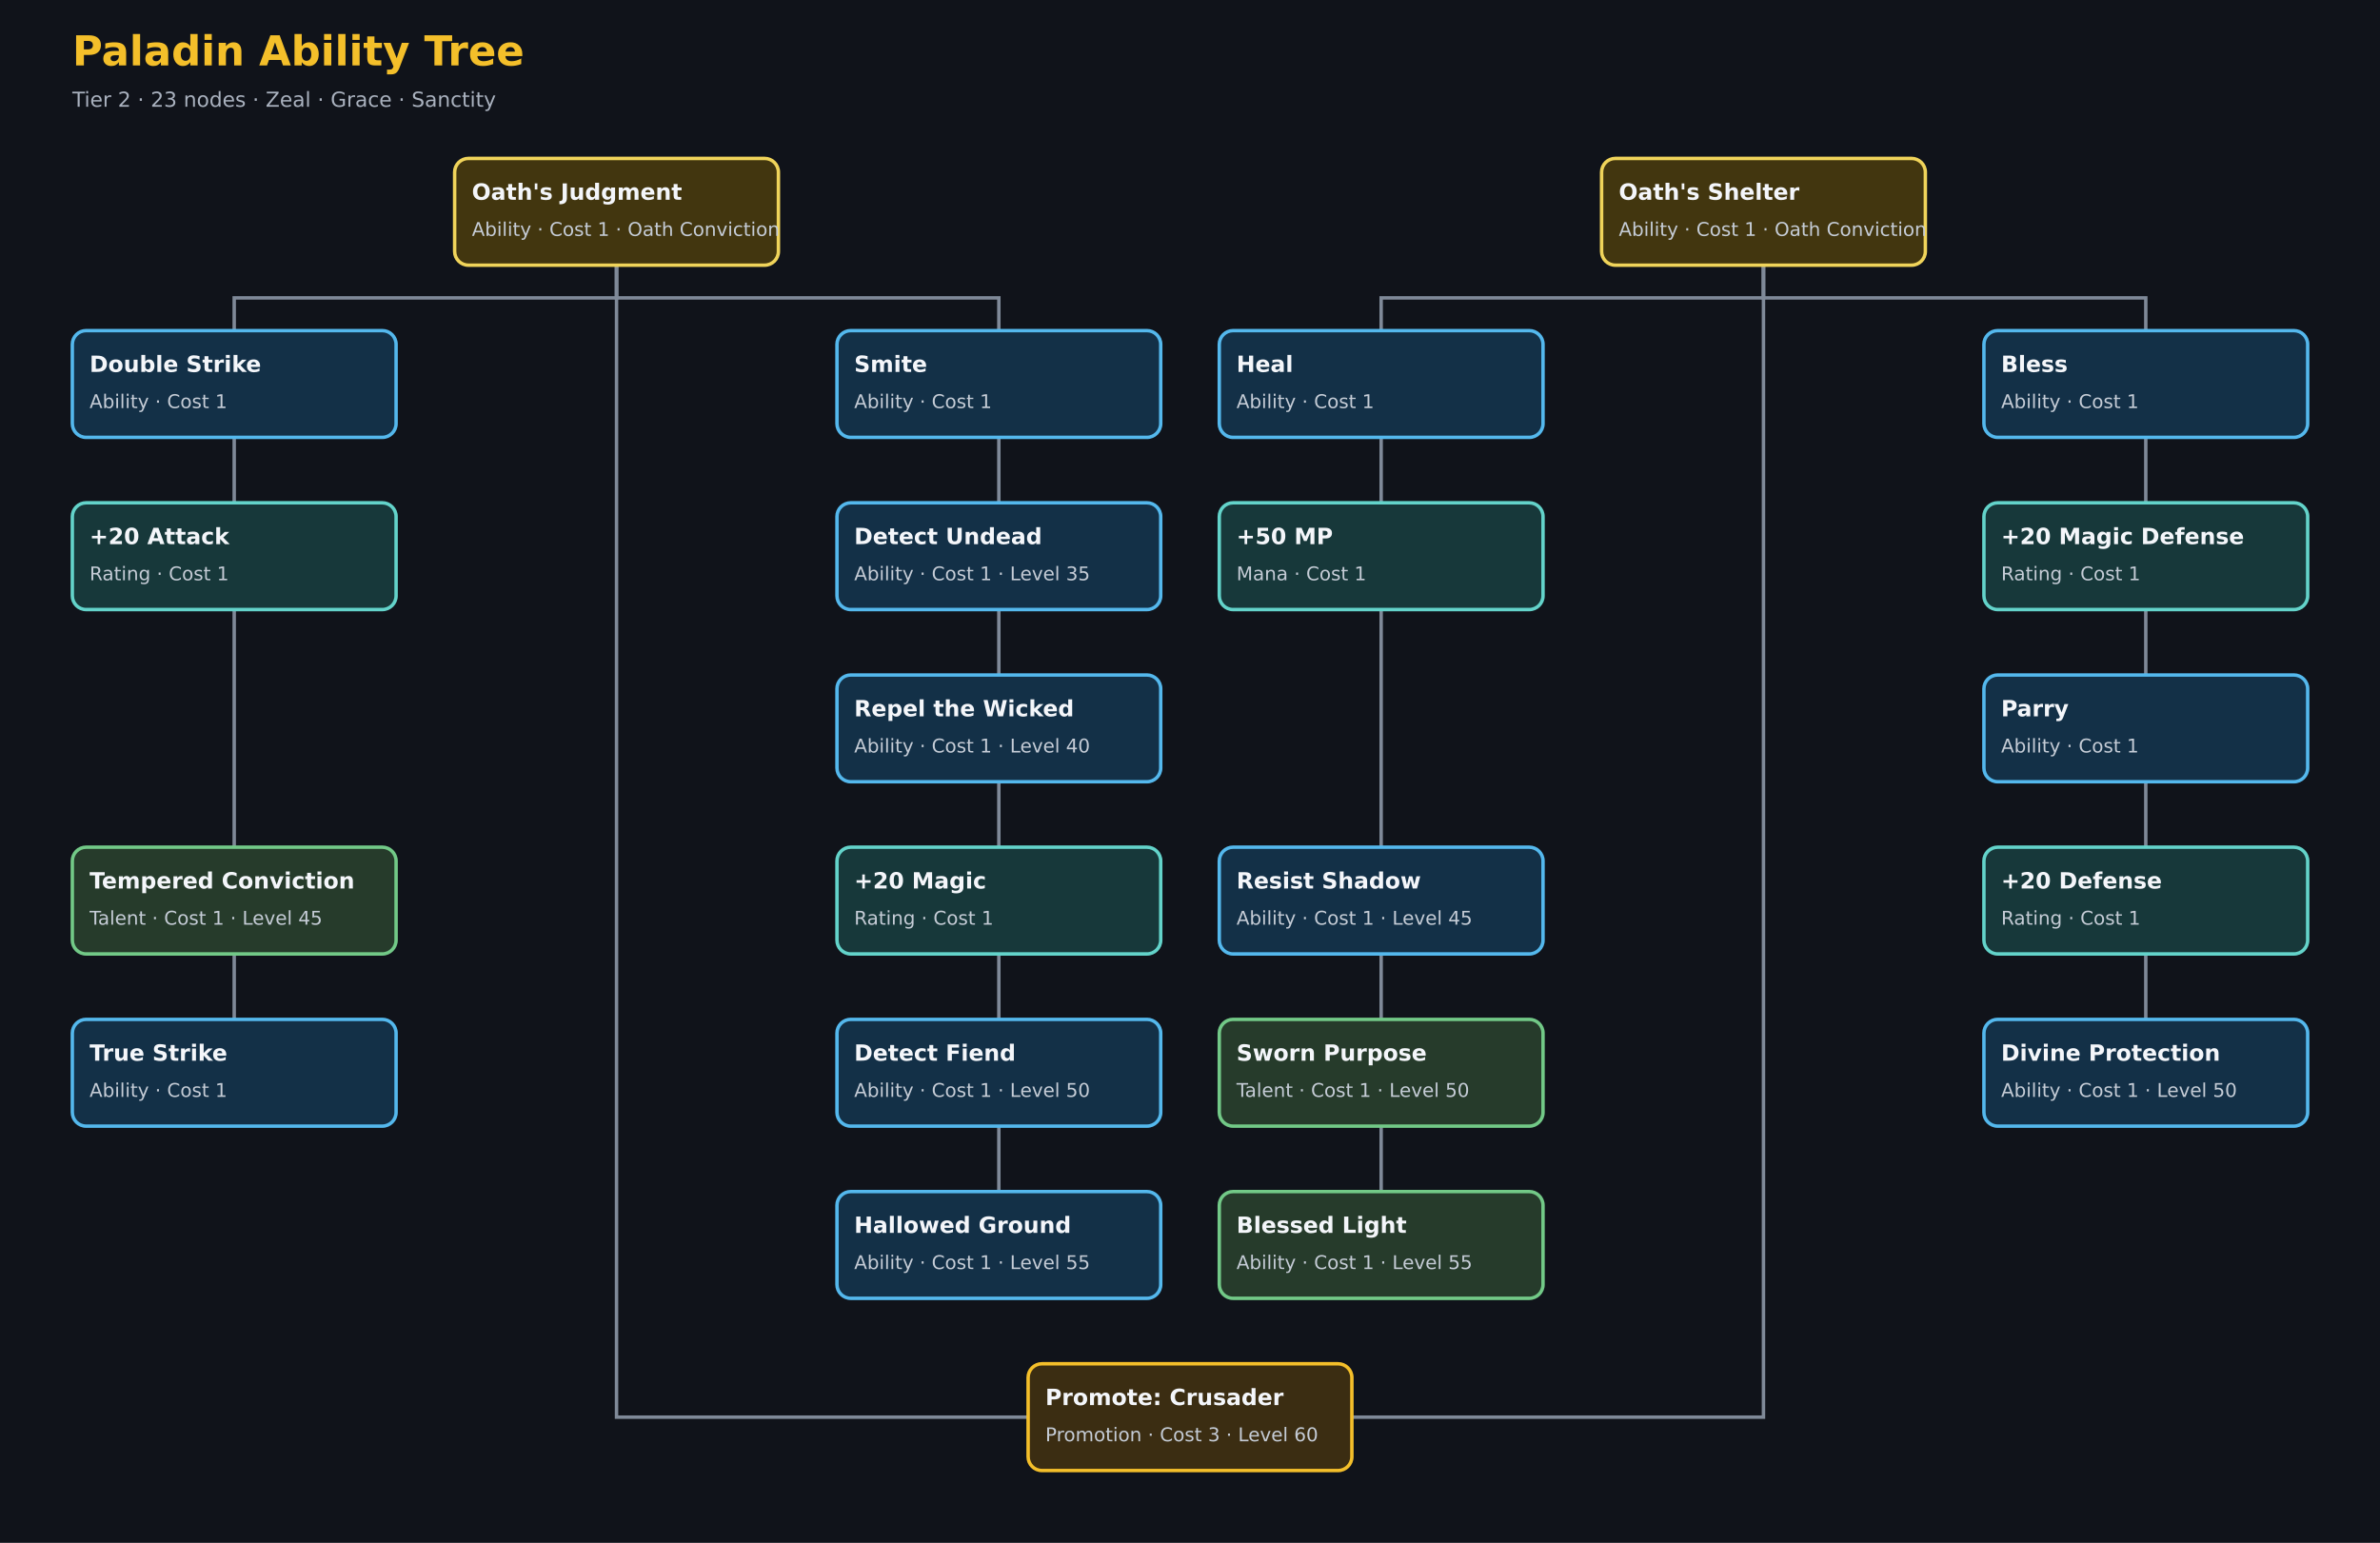
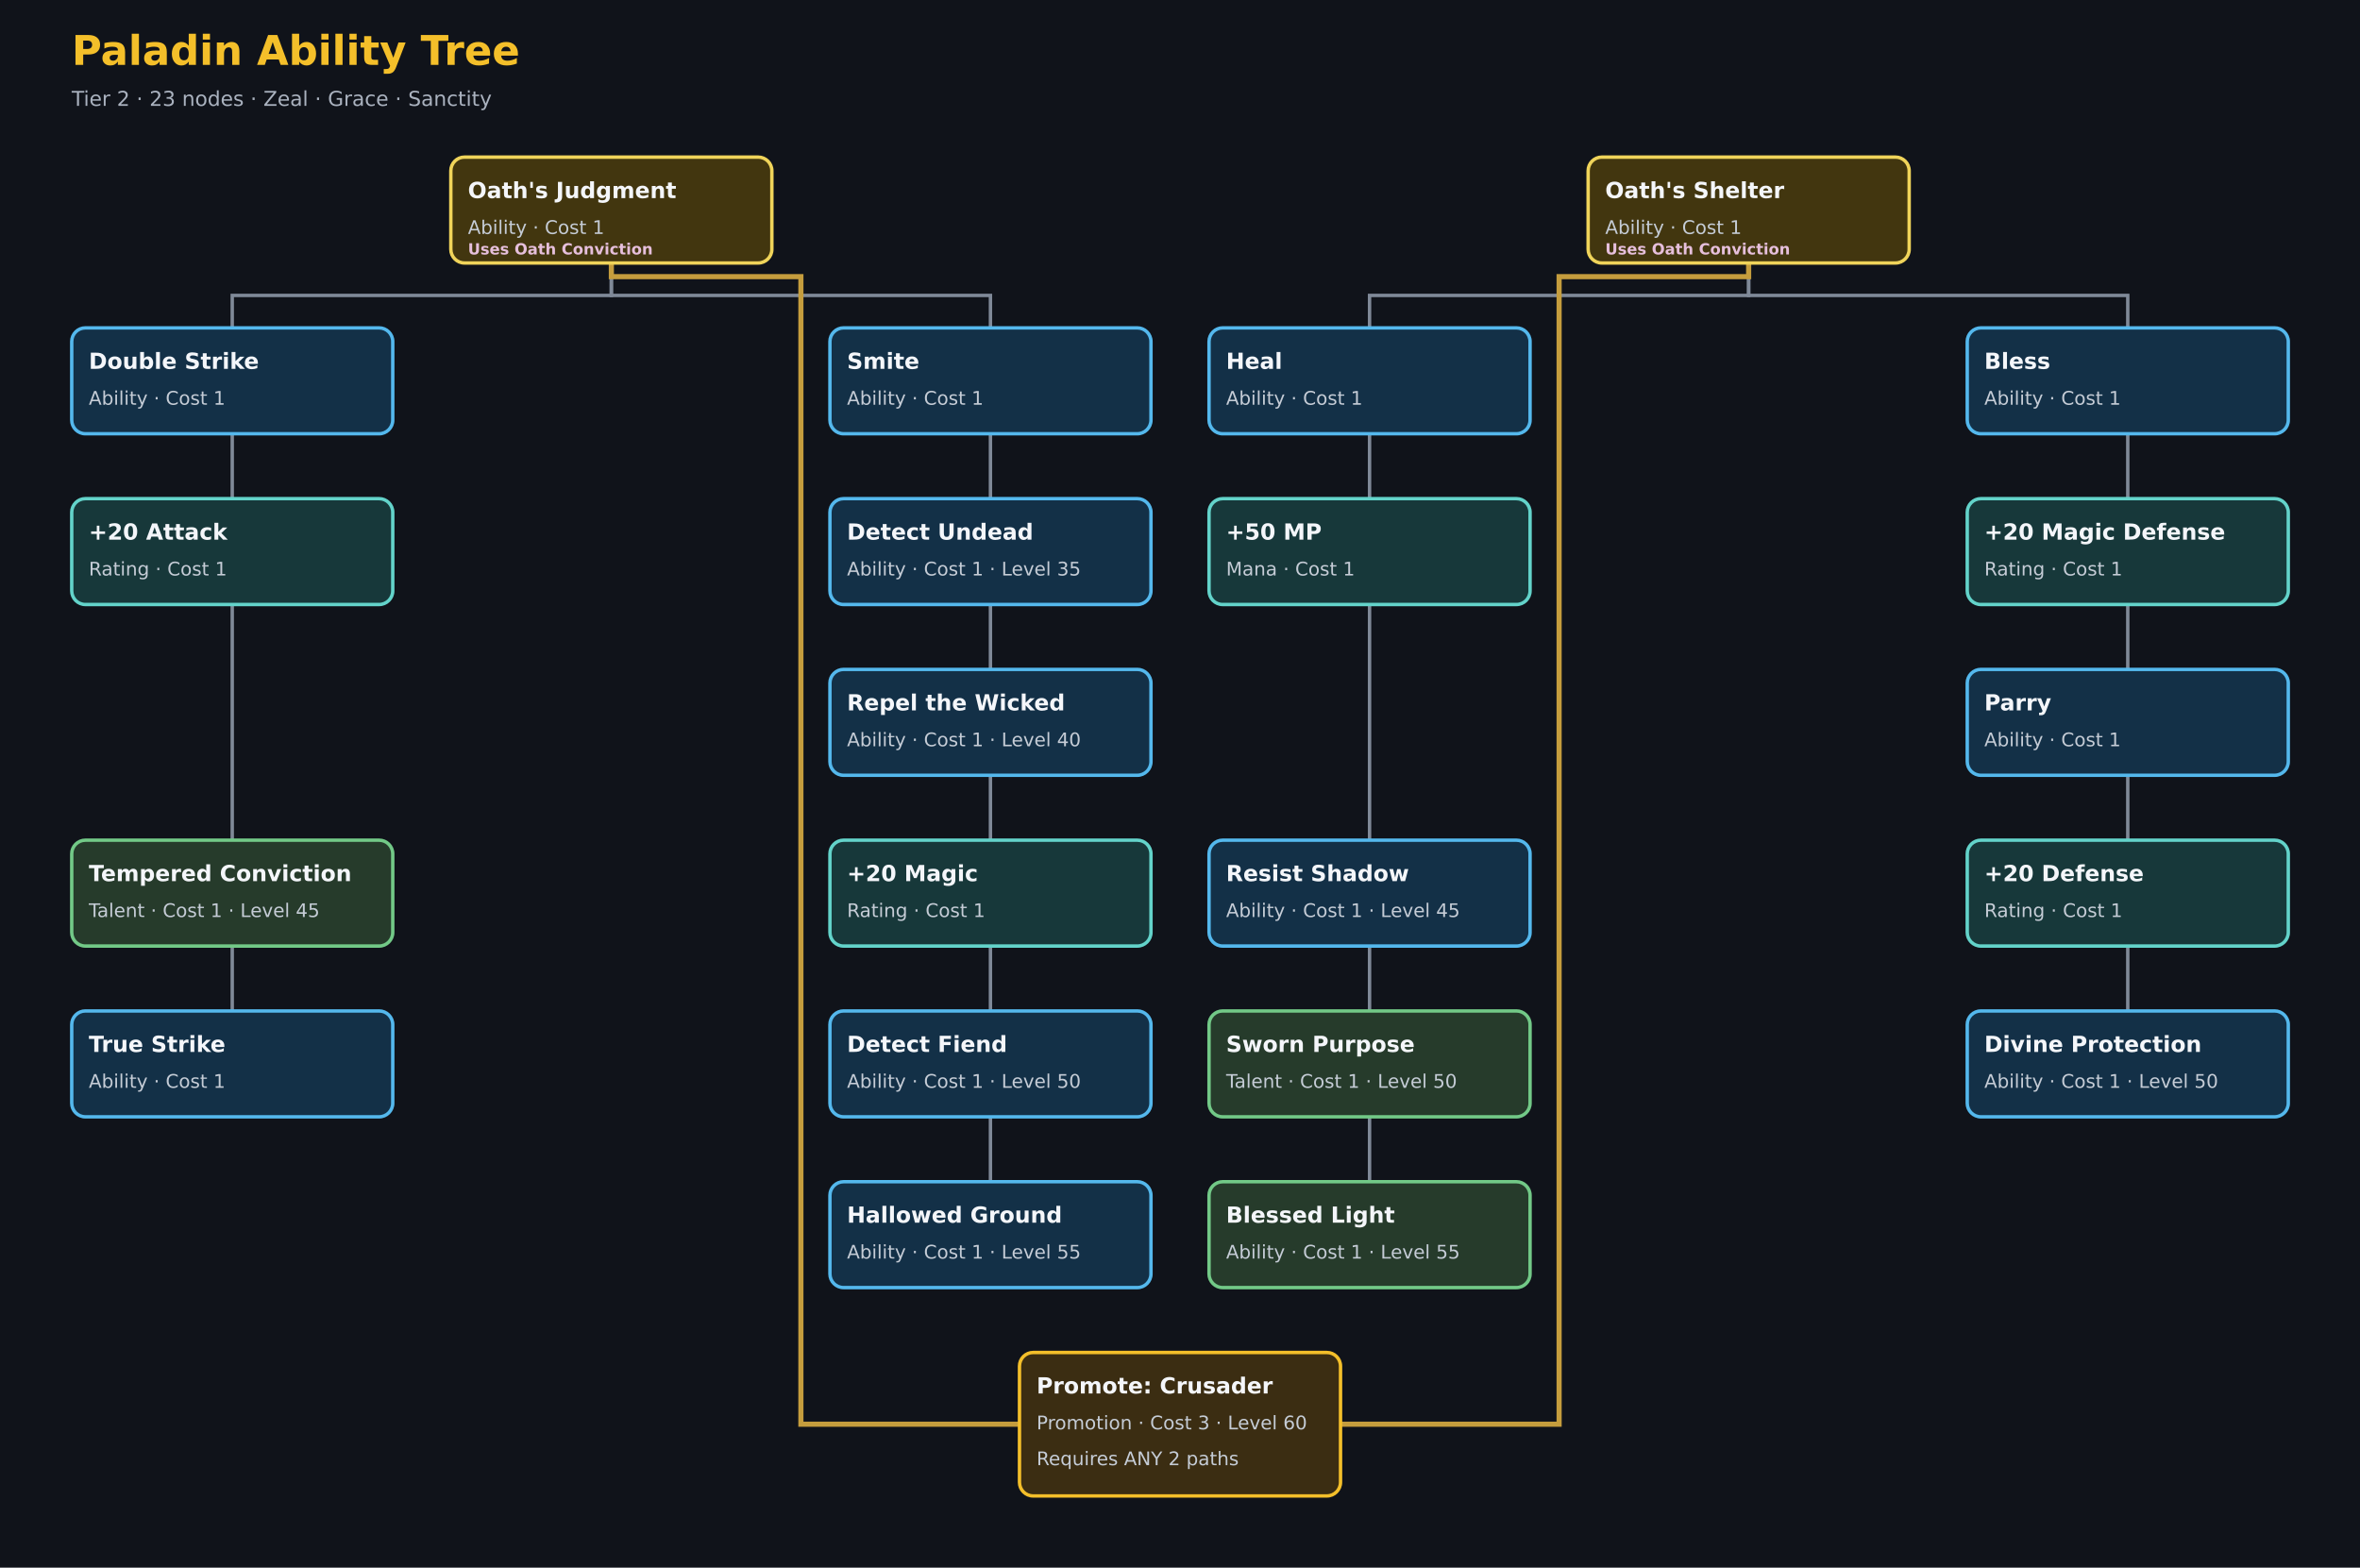
- <svg xmlns="http://www.w3.org/2000/svg" width="1382" height="896" viewBox="0 0 1382 896">
+ <svg xmlns="http://www.w3.org/2000/svg" width="1382" height="918" viewBox="0 0 1382 918">
  <style>
text{font-family:DejaVu Sans,Arial,sans-serif}
.title{fill:#f4bf2a;font-size:24px;font-weight:700}
.meta{fill:#aab2bf;font-size:12px}
.name{fill:#f4f6fa;font-size:13px;font-weight:700}
.detail{fill:#c5ccd6;font-size:11px}
+ .resource{fill:#e6bfdc;font-size:9px;font-weight:700}
.edge{fill:none;stroke:#7f8998;stroke-width:2}
+ .promotion-edge{fill:none;stroke:#c59d3d;stroke-width:3}
</style>
-   <rect width="1382" height="896" fill="#10131a" />
+   <rect width="1382" height="918" fill="#10131a" />
  <text class="title" x="42" y="38">Paladin Ability Tree</text>
  <text class="meta" x="42" y="62">Tier 2 · 23 nodes · Zeal · Grace · Sanctity</text>
  <path class="edge" d="M 358.0 123.0 V 173.0 H 136.0 V 223.0" />
  <path class="edge" d="M 136.0 223.0 V 273.0 H 136.0 V 323.0" />
  <path class="edge" d="M 136.0 323.0 V 423.0 H 136.0 V 523.0" />
  <path class="edge" d="M 136.0 523.0 V 573.0 H 136.0 V 623.0" />
  <path class="edge" d="M 358.0 123.0 V 173.0 H 580.0 V 223.0" />
  <path class="edge" d="M 580.0 223.0 V 273.0 H 580.0 V 323.0" />
  <path class="edge" d="M 580.0 323.0 V 373.0 H 580.0 V 423.0" />
  <path class="edge" d="M 580.0 423.0 V 473.0 H 580.0 V 523.0" />
  <path class="edge" d="M 580.0 623.0 V 673.0 H 580.0 V 723.0" />
  <path class="edge" d="M 580.0 523.0 V 573.0 H 580.0 V 623.0" />
  <path class="edge" d="M 1024.0 123.0 V 173.0 H 802.0 V 223.0" />
  <path class="edge" d="M 802.0 223.0 V 273.0 H 802.0 V 323.0" />
  <path class="edge" d="M 802.0 523.0 V 573.0 H 802.0 V 623.0" />
  <path class="edge" d="M 802.0 623.0 V 673.0 H 802.0 V 723.0" />
  <path class="edge" d="M 1024.0 123.0 V 173.0 H 1246.0 V 223.0" />
  <path class="edge" d="M 1246.0 223.0 V 273.0 H 1246.0 V 323.0" />
  <path class="edge" d="M 1246.0 523.0 V 573.0 H 1246.0 V 623.0" />
  <path class="edge" d="M 1246.0 423.0 V 473.0 H 1246.0 V 523.0" />
  <path class="edge" d="M 802.0 323.0 V 423.0 H 802.0 V 523.0" />
  <path class="edge" d="M 1246.0 323.0 V 373.0 H 1246.0 V 423.0" />
-   <path class="edge" d="M 358.0 123.0 V 823.0 H 691.0 V 823.0" />
-   <path class="edge" d="M 1024.0 123.0 V 823.0 H 691.0 V 823.0" />
+   <path class="promotion-edge" d="M 358.0 154.0 V 162.0 H 469.0 V 834.0 H 597.0" />
+   <path class="promotion-edge" d="M 1024.0 154.0 V 162.0 H 913.0 V 834.0 H 785.0" />
  <rect x="264.0" y="92.0" width="188" height="62" rx="8" fill="#42360f" stroke="#f0d45a" stroke-width="2" />
  <text class="name" x="274.0" y="116.0">Oath's Judgment</text>
-   <text class="detail" x="274.0" y="137.0">Ability · Cost 1 · Oath Conviction</text>
+   <text class="detail" x="274.0" y="137.0">Ability · Cost 1</text>
+   <text class="resource" x="274.0" y="149.0">Uses Oath Conviction</text>
  <rect x="42.0" y="192.0" width="188" height="62" rx="8" fill="#133047" stroke="#54b8ed" stroke-width="2" />
  <text class="name" x="52.0" y="216.0">Double Strike</text>
  <text class="detail" x="52.0" y="237.0">Ability · Cost 1</text>
  <rect x="42.0" y="292.0" width="188" height="62" rx="8" fill="#17383a" stroke="#63d3ca" stroke-width="2" />
  <text class="name" x="52.0" y="316.0">+20 Attack</text>
  <text class="detail" x="52.0" y="337.0">Rating · Cost 1</text>
  <rect x="42.0" y="492.0" width="188" height="62" rx="8" fill="#263b2b" stroke="#72c987" stroke-width="2" />
  <text class="name" x="52.0" y="516.0">Tempered Conviction</text>
  <text class="detail" x="52.0" y="537.0">Talent · Cost 1 · Level 45</text>
  <rect x="42.0" y="592.0" width="188" height="62" rx="8" fill="#133047" stroke="#54b8ed" stroke-width="2" />
  <text class="name" x="52.0" y="616.0">True Strike</text>
  <text class="detail" x="52.0" y="637.0">Ability · Cost 1</text>
  <rect x="486.0" y="192.0" width="188" height="62" rx="8" fill="#133047" stroke="#54b8ed" stroke-width="2" />
  <text class="name" x="496.0" y="216.0">Smite</text>
  <text class="detail" x="496.0" y="237.0">Ability · Cost 1</text>
  <rect x="486.0" y="292.0" width="188" height="62" rx="8" fill="#133047" stroke="#54b8ed" stroke-width="2" />
  <text class="name" x="496.0" y="316.0">Detect Undead</text>
  <text class="detail" x="496.0" y="337.0">Ability · Cost 1 · Level 35</text>
  <rect x="486.0" y="392.0" width="188" height="62" rx="8" fill="#133047" stroke="#54b8ed" stroke-width="2" />
  <text class="name" x="496.0" y="416.0">Repel the Wicked</text>
  <text class="detail" x="496.0" y="437.0">Ability · Cost 1 · Level 40</text>
  <rect x="486.0" y="492.0" width="188" height="62" rx="8" fill="#17383a" stroke="#63d3ca" stroke-width="2" />
  <text class="name" x="496.0" y="516.0">+20 Magic</text>
  <text class="detail" x="496.0" y="537.0">Rating · Cost 1</text>
  <rect x="486.0" y="692.0" width="188" height="62" rx="8" fill="#133047" stroke="#54b8ed" stroke-width="2" />
  <text class="name" x="496.0" y="716.0">Hallowed Ground</text>
  <text class="detail" x="496.0" y="737.0">Ability · Cost 1 · Level 55</text>
  <rect x="486.0" y="592.0" width="188" height="62" rx="8" fill="#133047" stroke="#54b8ed" stroke-width="2" />
  <text class="name" x="496.0" y="616.0">Detect Fiend</text>
  <text class="detail" x="496.0" y="637.0">Ability · Cost 1 · Level 50</text>
  <rect x="930.0" y="92.0" width="188" height="62" rx="8" fill="#42360f" stroke="#f0d45a" stroke-width="2" />
  <text class="name" x="940.0" y="116.0">Oath's Shelter</text>
-   <text class="detail" x="940.0" y="137.0">Ability · Cost 1 · Oath Conviction</text>
+   <text class="detail" x="940.0" y="137.0">Ability · Cost 1</text>
+   <text class="resource" x="940.0" y="149.0">Uses Oath Conviction</text>
  <rect x="708.0" y="192.0" width="188" height="62" rx="8" fill="#133047" stroke="#54b8ed" stroke-width="2" />
  <text class="name" x="718.0" y="216.0">Heal</text>
  <text class="detail" x="718.0" y="237.0">Ability · Cost 1</text>
  <rect x="708.0" y="292.0" width="188" height="62" rx="8" fill="#17383a" stroke="#63d3ca" stroke-width="2" />
  <text class="name" x="718.0" y="316.0">+50 MP</text>
  <text class="detail" x="718.0" y="337.0">Mana · Cost 1</text>
  <rect x="708.0" y="592.0" width="188" height="62" rx="8" fill="#263b2b" stroke="#72c987" stroke-width="2" />
  <text class="name" x="718.0" y="616.0">Sworn Purpose</text>
  <text class="detail" x="718.0" y="637.0">Talent · Cost 1 · Level 50</text>
  <rect x="708.0" y="692.0" width="188" height="62" rx="8" fill="#263b2b" stroke="#72c987" stroke-width="2" />
  <text class="name" x="718.0" y="716.0">Blessed Light</text>
  <text class="detail" x="718.0" y="737.0">Ability · Cost 1 · Level 55</text>
  <rect x="1152.0" y="192.0" width="188" height="62" rx="8" fill="#133047" stroke="#54b8ed" stroke-width="2" />
  <text class="name" x="1162.0" y="216.0">Bless</text>
  <text class="detail" x="1162.0" y="237.0">Ability · Cost 1</text>
  <rect x="1152.0" y="292.0" width="188" height="62" rx="8" fill="#17383a" stroke="#63d3ca" stroke-width="2" />
  <text class="name" x="1162.0" y="316.0">+20 Magic Defense</text>
  <text class="detail" x="1162.0" y="337.0">Rating · Cost 1</text>
  <rect x="1152.0" y="592.0" width="188" height="62" rx="8" fill="#133047" stroke="#54b8ed" stroke-width="2" />
  <text class="name" x="1162.0" y="616.0">Divine Protection</text>
  <text class="detail" x="1162.0" y="637.0">Ability · Cost 1 · Level 50</text>
  <rect x="1152.0" y="492.0" width="188" height="62" rx="8" fill="#17383a" stroke="#63d3ca" stroke-width="2" />
  <text class="name" x="1162.0" y="516.0">+20 Defense</text>
  <text class="detail" x="1162.0" y="537.0">Rating · Cost 1</text>
  <rect x="708.0" y="492.0" width="188" height="62" rx="8" fill="#133047" stroke="#54b8ed" stroke-width="2" />
  <text class="name" x="718.0" y="516.0">Resist Shadow</text>
  <text class="detail" x="718.0" y="537.0">Ability · Cost 1 · Level 45</text>
  <rect x="1152.0" y="392.0" width="188" height="62" rx="8" fill="#133047" stroke="#54b8ed" stroke-width="2" />
  <text class="name" x="1162.0" y="416.0">Parry</text>
  <text class="detail" x="1162.0" y="437.0">Ability · Cost 1</text>
-   <rect x="597.0" y="792.0" width="188" height="62" rx="8" fill="#3b2d12" stroke="#f4bf2a" stroke-width="2" />
+   <rect x="597.0" y="792.0" width="188" height="84" rx="8" fill="#3b2d12" stroke="#f4bf2a" stroke-width="2" />
  <text class="name" x="607.0" y="816.0">Promote: Crusader</text>
  <text class="detail" x="607.0" y="837.0">Promotion · Cost 3 · Level 60</text>
+   <text class="detail" x="607.0" y="858.0">Requires ANY 2 paths</text>
</svg>
